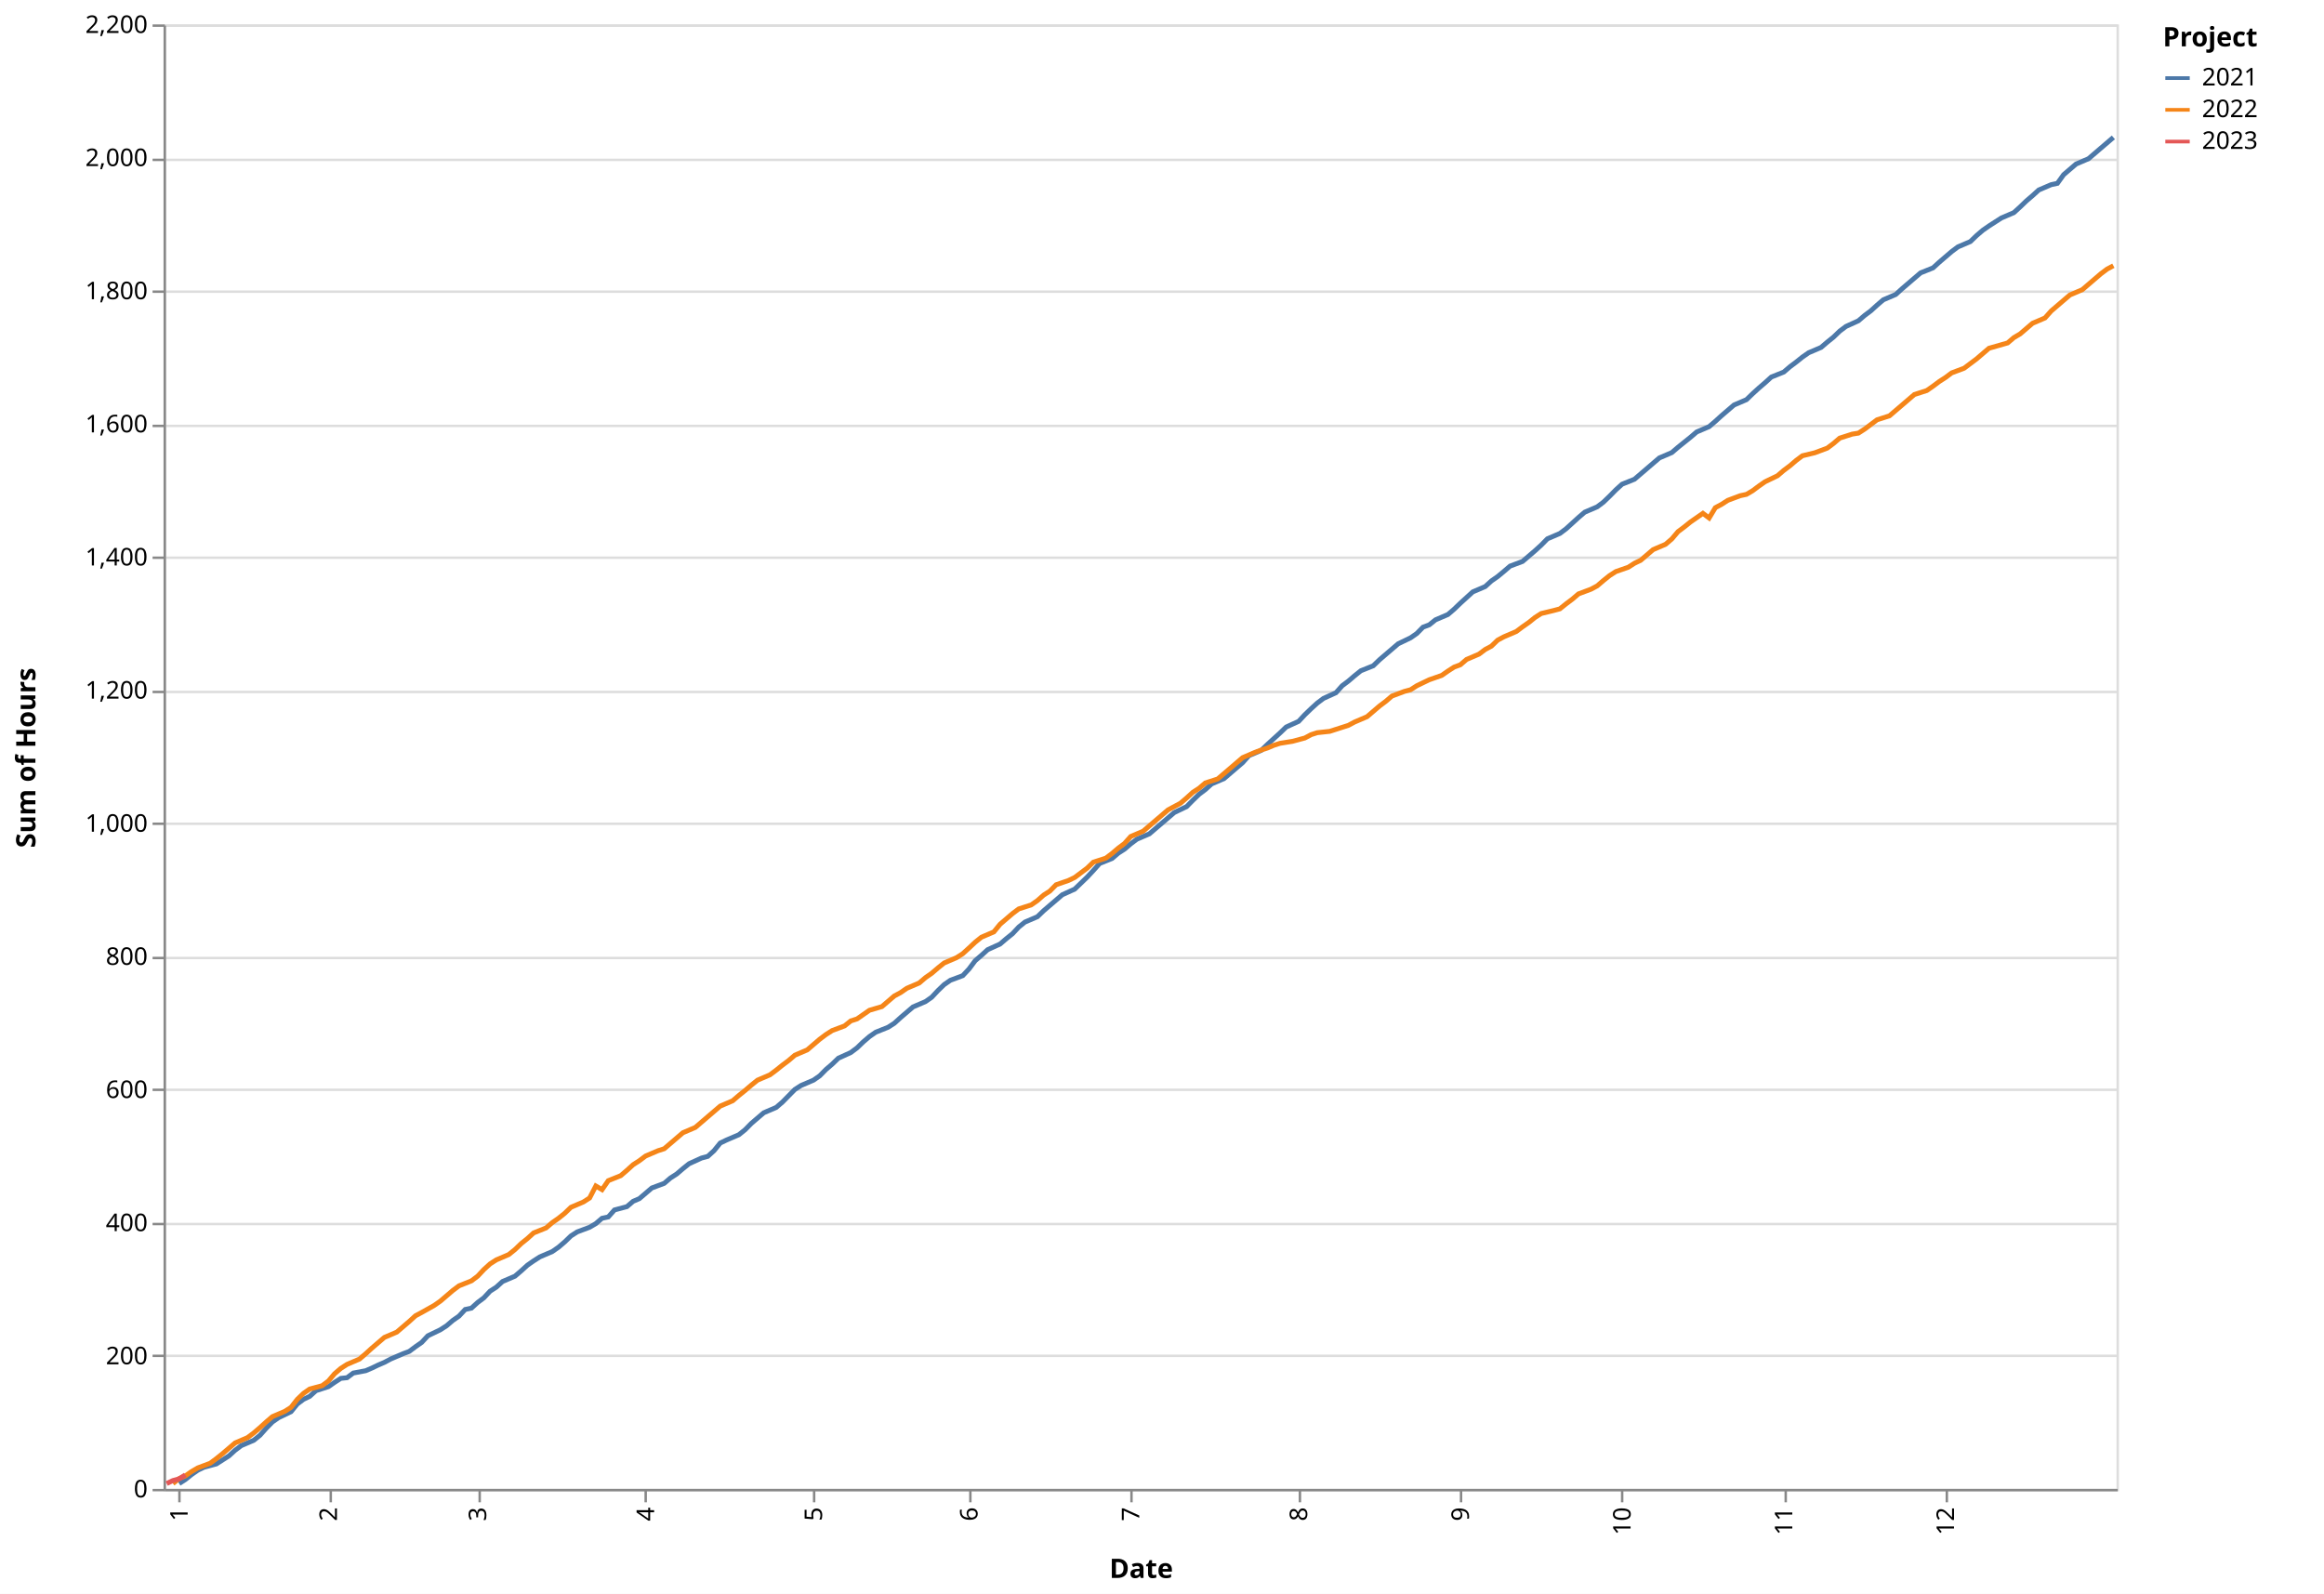
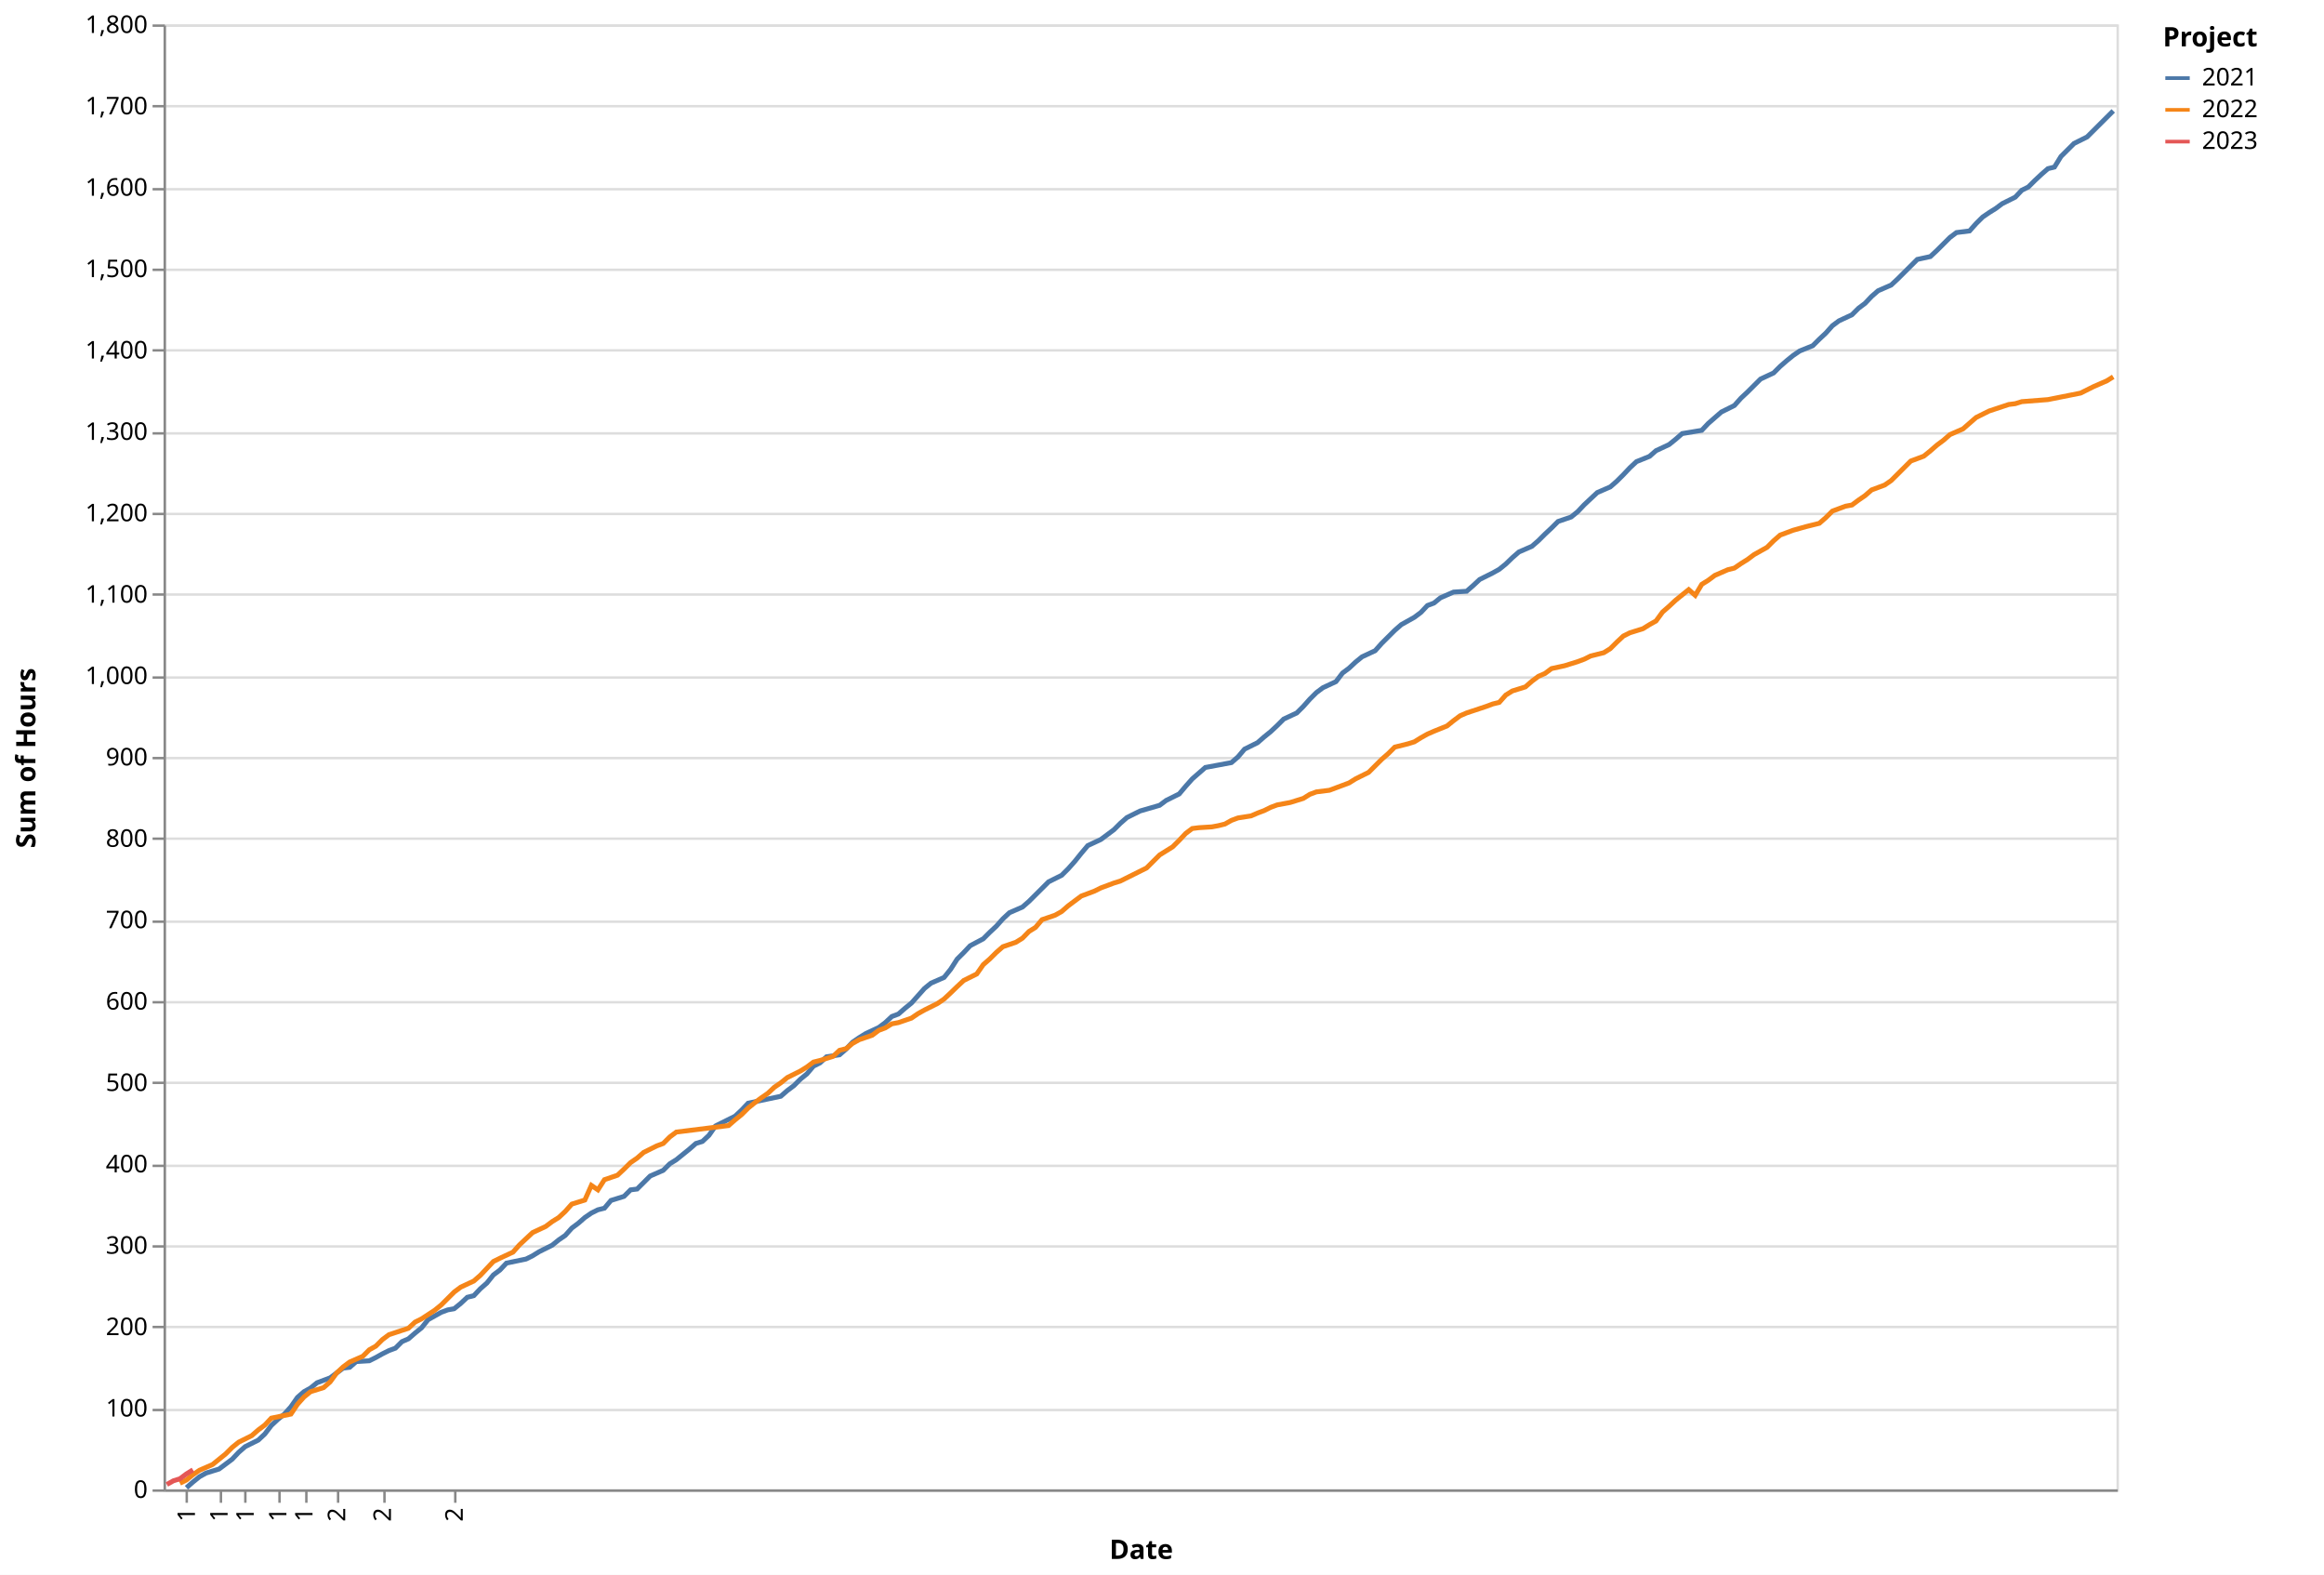
- <svg xmlns="http://www.w3.org/2000/svg" class="marks" width="952" height="653" viewBox="0 0 952 653" version="1.1">
-   <rect width="952" height="653" style="fill: white;" />
+ <svg xmlns="http://www.w3.org/2000/svg" class="marks" width="952" height="645" viewBox="0 0 952 645" version="1.1">
+   <rect width="952" height="645" style="fill: white;" />
  <g transform="translate(67,10)">
    <g class="mark-group role-frame root">
      <g transform="translate(0,0)">
        <path class="background" d="M0.5,0.5h800v600h-800Z" style="fill: none; stroke: #ddd;" />
        <g>
          <g class="mark-group role-axis">
            <g transform="translate(0.5,0.5)">
              <path class="background" d="M0,0h0v0h0Z" style="pointer-events: none; fill: none;" />
              <g>
                <g class="mark-rule role-axis-grid" style="pointer-events: none;">
                  <line transform="translate(0,600)" x2="800" y2="0" style="fill: none; stroke: #ddd; stroke-width: 1; opacity: 1;" />
-                   <line transform="translate(0,545)" x2="800" y2="0" style="fill: none; stroke: #ddd; stroke-width: 1; opacity: 1;" />
-                   <line transform="translate(0,491)" x2="800" y2="0" style="fill: none; stroke: #ddd; stroke-width: 1; opacity: 1;" />
-                   <line transform="translate(0,436)" x2="800" y2="0" style="fill: none; stroke: #ddd; stroke-width: 1; opacity: 1;" />
-                   <line transform="translate(0,382)" x2="800" y2="0" style="fill: none; stroke: #ddd; stroke-width: 1; opacity: 1;" />
-                   <line transform="translate(0,327)" x2="800" y2="0" style="fill: none; stroke: #ddd; stroke-width: 1; opacity: 1;" />
-                   <line transform="translate(0,273)" x2="800" y2="0" style="fill: none; stroke: #ddd; stroke-width: 1; opacity: 1;" />
-                   <line transform="translate(0,218)" x2="800" y2="0" style="fill: none; stroke: #ddd; stroke-width: 1; opacity: 1;" />
-                   <line transform="translate(0,164)" x2="800" y2="0" style="fill: none; stroke: #ddd; stroke-width: 1; opacity: 1;" />
-                   <line transform="translate(0,109)" x2="800" y2="0" style="fill: none; stroke: #ddd; stroke-width: 1; opacity: 1;" />
-                   <line transform="translate(0,55)" x2="800" y2="0" style="fill: none; stroke: #ddd; stroke-width: 1; opacity: 1;" />
+                   <line transform="translate(0,567)" x2="800" y2="0" style="fill: none; stroke: #ddd; stroke-width: 1; opacity: 1;" />
+                   <line transform="translate(0,533)" x2="800" y2="0" style="fill: none; stroke: #ddd; stroke-width: 1; opacity: 1;" />
+                   <line transform="translate(0,500)" x2="800" y2="0" style="fill: none; stroke: #ddd; stroke-width: 1; opacity: 1;" />
+                   <line transform="translate(0,467)" x2="800" y2="0" style="fill: none; stroke: #ddd; stroke-width: 1; opacity: 1;" />
+                   <line transform="translate(0,433)" x2="800" y2="0" style="fill: none; stroke: #ddd; stroke-width: 1; opacity: 1;" />
+                   <line transform="translate(0,400)" x2="800" y2="0" style="fill: none; stroke: #ddd; stroke-width: 1; opacity: 1;" />
+                   <line transform="translate(0,367)" x2="800" y2="0" style="fill: none; stroke: #ddd; stroke-width: 1; opacity: 1;" />
+                   <line transform="translate(0,333)" x2="800" y2="0" style="fill: none; stroke: #ddd; stroke-width: 1; opacity: 1;" />
+                   <line transform="translate(0,300)" x2="800" y2="0" style="fill: none; stroke: #ddd; stroke-width: 1; opacity: 1;" />
+                   <line transform="translate(0,267)" x2="800" y2="0" style="fill: none; stroke: #ddd; stroke-width: 1; opacity: 1;" />
+                   <line transform="translate(0,233)" x2="800" y2="0" style="fill: none; stroke: #ddd; stroke-width: 1; opacity: 1;" />
+                   <line transform="translate(0,200)" x2="800" y2="0" style="fill: none; stroke: #ddd; stroke-width: 1; opacity: 1;" />
+                   <line transform="translate(0,167)" x2="800" y2="0" style="fill: none; stroke: #ddd; stroke-width: 1; opacity: 1;" />
+                   <line transform="translate(0,133)" x2="800" y2="0" style="fill: none; stroke: #ddd; stroke-width: 1; opacity: 1;" />
+                   <line transform="translate(0,100)" x2="800" y2="0" style="fill: none; stroke: #ddd; stroke-width: 1; opacity: 1;" />
+                   <line transform="translate(0,67)" x2="800" y2="0" style="fill: none; stroke: #ddd; stroke-width: 1; opacity: 1;" />
+                   <line transform="translate(0,33)" x2="800" y2="0" style="fill: none; stroke: #ddd; stroke-width: 1; opacity: 1;" />
                  <line transform="translate(0,0)" x2="800" y2="0" style="fill: none; stroke: #ddd; stroke-width: 1; opacity: 1;" />
                </g>
              </g>
              <path class="foreground" d="" style="pointer-events: none; display: none; fill: none;" />
            </g>
          </g>
          <g class="mark-group role-axis">
            <g transform="translate(0.5,600.5)">
              <path class="background" d="M0,0h0v0h0Z" style="pointer-events: none; fill: none;" />
              <g>
                <g class="mark-rule role-axis-tick" style="pointer-events: none;">
-                   <line transform="translate(6,0)" x2="0" y2="5" style="fill: none; stroke: #888; stroke-width: 1; opacity: 1;" />
-                   <line transform="translate(68,0)" x2="0" y2="5" style="fill: none; stroke: #888; stroke-width: 1; opacity: 1;" />
-                   <line transform="translate(129,0)" x2="0" y2="5" style="fill: none; stroke: #888; stroke-width: 1; opacity: 1;" />
-                   <line transform="translate(197,0)" x2="0" y2="5" style="fill: none; stroke: #888; stroke-width: 1; opacity: 1;" />
-                   <line transform="translate(266,0)" x2="0" y2="5" style="fill: none; stroke: #888; stroke-width: 1; opacity: 1;" />
-                   <line transform="translate(330,0)" x2="0" y2="5" style="fill: none; stroke: #888; stroke-width: 1; opacity: 1;" />
-                   <line transform="translate(396,0)" x2="0" y2="5" style="fill: none; stroke: #888; stroke-width: 1; opacity: 1;" />
-                   <line transform="translate(465,0)" x2="0" y2="5" style="fill: none; stroke: #888; stroke-width: 1; opacity: 1;" />
-                   <line transform="translate(531,0)" x2="0" y2="5" style="fill: none; stroke: #888; stroke-width: 1; opacity: 1;" />
-                   <line transform="translate(597,0)" x2="0" y2="5" style="fill: none; stroke: #888; stroke-width: 1; opacity: 1;" />
-                   <line transform="translate(664,0)" x2="0" y2="5" style="fill: none; stroke: #888; stroke-width: 1; opacity: 1;" />
-                   <line transform="translate(730,0)" x2="0" y2="5" style="fill: none; stroke: #888; stroke-width: 1; opacity: 1;" />
+                   <line transform="translate(9,0)" x2="0" y2="5" style="fill: none; stroke: #888; stroke-width: 1; opacity: 1;" />
+                   <line transform="translate(23,0)" x2="0" y2="5" style="fill: none; stroke: #888; stroke-width: 1; opacity: 1;" />
+                   <line transform="translate(33,0)" x2="0" y2="5" style="fill: none; stroke: #888; stroke-width: 1; opacity: 1;" />
+                   <line transform="translate(47,0)" x2="0" y2="5" style="fill: none; stroke: #888; stroke-width: 1; opacity: 1;" />
+                   <line transform="translate(58,0)" x2="0" y2="5" style="fill: none; stroke: #888; stroke-width: 1; opacity: 1;" />
+                   <line transform="translate(71,0)" x2="0" y2="5" style="fill: none; stroke: #888; stroke-width: 1; opacity: 1;" />
+                   <line transform="translate(90,0)" x2="0" y2="5" style="fill: none; stroke: #888; stroke-width: 1; opacity: 1;" />
+                   <line transform="translate(119,0)" x2="0" y2="5" style="fill: none; stroke: #888; stroke-width: 1; opacity: 1;" />
                </g>
                <g class="mark-text role-axis-label" style="pointer-events: none;">
-                   <text text-anchor="end" transform="translate(6.369427,7) rotate(270) translate(0,3)" style="font-family: sans-serif; font-size: 10px; fill: #000; opacity: 1;">1</text>
-                   <text text-anchor="end" transform="translate(67.51592,7) rotate(270) translate(0,3)" style="font-family: sans-serif; font-size: 10px; fill: #000; opacity: 1;">2</text>
-                   <text text-anchor="end" transform="translate(128.6624,7) rotate(270) translate(0,3)" style="font-family: sans-serif; font-size: 10px; fill: #000; opacity: 1;">3</text>
-                   <text text-anchor="end" transform="translate(197.4522,7) rotate(270) translate(0,3)" style="font-family: sans-serif; font-size: 10px; fill: #000; opacity: 1;">4</text>
-                   <text text-anchor="end" transform="translate(266.242,7) rotate(270) translate(0,3)" style="font-family: sans-serif; font-size: 10px; fill: #000; opacity: 1;">5</text>
-                   <text text-anchor="end" transform="translate(329.9363,7) rotate(270) translate(0,3)" style="font-family: sans-serif; font-size: 10px; fill: #000; opacity: 1;">6</text>
-                   <text text-anchor="end" transform="translate(396.1783,7) rotate(270) translate(0,3)" style="font-family: sans-serif; font-size: 10px; fill: #000; opacity: 1;">7</text>
-                   <text text-anchor="end" transform="translate(464.9682,7) rotate(270) translate(0,3)" style="font-family: sans-serif; font-size: 10px; fill: #000; opacity: 1;">8</text>
-                   <text text-anchor="end" transform="translate(531.2102,7) rotate(270) translate(0,3)" style="font-family: sans-serif; font-size: 10px; fill: #000; opacity: 1;">9</text>
-                   <text text-anchor="end" transform="translate(597.4522,7) rotate(270) translate(0,3)" style="font-family: sans-serif; font-size: 10px; fill: #000; opacity: 1;">10</text>
-                   <text text-anchor="end" transform="translate(663.6943,7) rotate(270) translate(0,3)" style="font-family: sans-serif; font-size: 10px; fill: #000; opacity: 1;">11</text>
-                   <text text-anchor="end" transform="translate(729.9363,7) rotate(270) translate(0,3)" style="font-family: sans-serif; font-size: 10px; fill: #000; opacity: 1;">12</text>
+                   <text text-anchor="end" transform="translate(9.364548,7) rotate(270) translate(0,3)" style="font-family: sans-serif; font-size: 10px; fill: #000; opacity: 1;">1</text>
+                   <text text-anchor="end" transform="translate(22.74247,7) rotate(270) translate(0,3)" style="font-family: sans-serif; font-size: 10px; fill: #000; opacity: 1;">1</text>
+                   <text text-anchor="end" transform="translate(33.44482,7) rotate(270) translate(0,3)" style="font-family: sans-serif; font-size: 10px; fill: #000; opacity: 1;">1</text>
+                   <text text-anchor="end" transform="translate(46.82274,7) rotate(270) translate(0,3)" style="font-family: sans-serif; font-size: 10px; fill: #000; opacity: 1;">1</text>
+                   <text text-anchor="end" transform="translate(57.52508,7) rotate(270) translate(0,3)" style="font-family: sans-serif; font-size: 10px; fill: #000; opacity: 1;">1</text>
+                   <text text-anchor="end" transform="translate(70.90301,7) rotate(270) translate(0,3)" style="font-family: sans-serif; font-size: 10px; fill: #000; opacity: 1;">2</text>
+                   <text text-anchor="end" transform="translate(89.63211,7) rotate(270) translate(0,3)" style="font-family: sans-serif; font-size: 10px; fill: #000; opacity: 1;">2</text>
+                   <text text-anchor="end" transform="translate(119.0635,7) rotate(270) translate(0,3)" style="font-family: sans-serif; font-size: 10px; fill: #000; opacity: 1;">2</text>
                </g>
                <g class="mark-rule role-axis-domain" style="pointer-events: none;">
                  <line transform="translate(0,0)" x2="800" y2="0" style="fill: none; stroke: #888; stroke-width: 1; opacity: 1;" />
                </g>
                <g class="mark-text role-axis-title" style="pointer-events: none;">
-                   <text text-anchor="middle" transform="translate(400,36)" style="font-family: sans-serif; font-size: 11px; font-weight: bold; fill: #000; opacity: 1;">Date</text>
+                   <text text-anchor="middle" transform="translate(400,28)" style="font-family: sans-serif; font-size: 11px; font-weight: bold; fill: #000; opacity: 1;">Date</text>
                </g>
              </g>
              <path class="foreground" d="" style="pointer-events: none; display: none; fill: none;" />
            </g>
          </g>
          <g class="mark-group role-axis">
            <g transform="translate(0.5,0.5)">
              <path class="background" d="M0,0h0v0h0Z" style="pointer-events: none; fill: none;" />
              <g>
                <g class="mark-rule role-axis-tick" style="pointer-events: none;">
                  <line transform="translate(0,600)" x2="-5" y2="0" style="fill: none; stroke: #888; stroke-width: 1; opacity: 1;" />
-                   <line transform="translate(0,545)" x2="-5" y2="0" style="fill: none; stroke: #888; stroke-width: 1; opacity: 1;" />
-                   <line transform="translate(0,491)" x2="-5" y2="0" style="fill: none; stroke: #888; stroke-width: 1; opacity: 1;" />
-                   <line transform="translate(0,436)" x2="-5" y2="0" style="fill: none; stroke: #888; stroke-width: 1; opacity: 1;" />
-                   <line transform="translate(0,382)" x2="-5" y2="0" style="fill: none; stroke: #888; stroke-width: 1; opacity: 1;" />
-                   <line transform="translate(0,327)" x2="-5" y2="0" style="fill: none; stroke: #888; stroke-width: 1; opacity: 1;" />
-                   <line transform="translate(0,273)" x2="-5" y2="0" style="fill: none; stroke: #888; stroke-width: 1; opacity: 1;" />
-                   <line transform="translate(0,218)" x2="-5" y2="0" style="fill: none; stroke: #888; stroke-width: 1; opacity: 1;" />
-                   <line transform="translate(0,164)" x2="-5" y2="0" style="fill: none; stroke: #888; stroke-width: 1; opacity: 1;" />
-                   <line transform="translate(0,109)" x2="-5" y2="0" style="fill: none; stroke: #888; stroke-width: 1; opacity: 1;" />
-                   <line transform="translate(0,55)" x2="-5" y2="0" style="fill: none; stroke: #888; stroke-width: 1; opacity: 1;" />
+                   <line transform="translate(0,567)" x2="-5" y2="0" style="fill: none; stroke: #888; stroke-width: 1; opacity: 1;" />
+                   <line transform="translate(0,533)" x2="-5" y2="0" style="fill: none; stroke: #888; stroke-width: 1; opacity: 1;" />
+                   <line transform="translate(0,500)" x2="-5" y2="0" style="fill: none; stroke: #888; stroke-width: 1; opacity: 1;" />
+                   <line transform="translate(0,467)" x2="-5" y2="0" style="fill: none; stroke: #888; stroke-width: 1; opacity: 1;" />
+                   <line transform="translate(0,433)" x2="-5" y2="0" style="fill: none; stroke: #888; stroke-width: 1; opacity: 1;" />
+                   <line transform="translate(0,400)" x2="-5" y2="0" style="fill: none; stroke: #888; stroke-width: 1; opacity: 1;" />
+                   <line transform="translate(0,367)" x2="-5" y2="0" style="fill: none; stroke: #888; stroke-width: 1; opacity: 1;" />
+                   <line transform="translate(0,333)" x2="-5" y2="0" style="fill: none; stroke: #888; stroke-width: 1; opacity: 1;" />
+                   <line transform="translate(0,300)" x2="-5" y2="0" style="fill: none; stroke: #888; stroke-width: 1; opacity: 1;" />
+                   <line transform="translate(0,267)" x2="-5" y2="0" style="fill: none; stroke: #888; stroke-width: 1; opacity: 1;" />
+                   <line transform="translate(0,233)" x2="-5" y2="0" style="fill: none; stroke: #888; stroke-width: 1; opacity: 1;" />
+                   <line transform="translate(0,200)" x2="-5" y2="0" style="fill: none; stroke: #888; stroke-width: 1; opacity: 1;" />
+                   <line transform="translate(0,167)" x2="-5" y2="0" style="fill: none; stroke: #888; stroke-width: 1; opacity: 1;" />
+                   <line transform="translate(0,133)" x2="-5" y2="0" style="fill: none; stroke: #888; stroke-width: 1; opacity: 1;" />
+                   <line transform="translate(0,100)" x2="-5" y2="0" style="fill: none; stroke: #888; stroke-width: 1; opacity: 1;" />
+                   <line transform="translate(0,67)" x2="-5" y2="0" style="fill: none; stroke: #888; stroke-width: 1; opacity: 1;" />
+                   <line transform="translate(0,33)" x2="-5" y2="0" style="fill: none; stroke: #888; stroke-width: 1; opacity: 1;" />
                  <line transform="translate(0,0)" x2="-5" y2="0" style="fill: none; stroke: #888; stroke-width: 1; opacity: 1;" />
                </g>
                <g class="mark-text role-axis-label" style="pointer-events: none;">
                  <text text-anchor="end" transform="translate(-7,603)" style="font-family: sans-serif; font-size: 10px; fill: #000; opacity: 1;">0</text>
-                   <text text-anchor="end" transform="translate(-7,548.4545)" style="font-family: sans-serif; font-size: 10px; fill: #000; opacity: 1;">200</text>
-                   <text text-anchor="end" transform="translate(-7,493.9091)" style="font-family: sans-serif; font-size: 10px; fill: #000; opacity: 1;">400</text>
-                   <text text-anchor="end" transform="translate(-7,439.3636)" style="font-family: sans-serif; font-size: 10px; fill: #000; opacity: 1;">600</text>
-                   <text text-anchor="end" transform="translate(-7,384.8182)" style="font-family: sans-serif; font-size: 10px; fill: #000; opacity: 1;">800</text>
-                   <text text-anchor="end" transform="translate(-7,330.2727)" style="font-family: sans-serif; font-size: 10px; fill: #000; opacity: 1;">1,000</text>
-                   <text text-anchor="end" transform="translate(-7,275.7273)" style="font-family: sans-serif; font-size: 10px; fill: #000; opacity: 1;">1,200</text>
-                   <text text-anchor="end" transform="translate(-7,221.1818)" style="font-family: sans-serif; font-size: 10px; fill: #000; opacity: 1;">1,400</text>
-                   <text text-anchor="end" transform="translate(-7,166.6364)" style="font-family: sans-serif; font-size: 10px; fill: #000; opacity: 1;">1,600</text>
-                   <text text-anchor="end" transform="translate(-7,112.0909)" style="font-family: sans-serif; font-size: 10px; fill: #000; opacity: 1;">1,800</text>
-                   <text text-anchor="end" transform="translate(-7,57.54545)" style="font-family: sans-serif; font-size: 10px; fill: #000; opacity: 1;">2,000</text>
-                   <text text-anchor="end" transform="translate(-7,3)" style="font-family: sans-serif; font-size: 10px; fill: #000; opacity: 1;">2,200</text>
+                   <text text-anchor="end" transform="translate(-7,569.6667)" style="font-family: sans-serif; font-size: 10px; fill: #000; opacity: 1;">100</text>
+                   <text text-anchor="end" transform="translate(-7,536.3333)" style="font-family: sans-serif; font-size: 10px; fill: #000; opacity: 1;">200</text>
+                   <text text-anchor="end" transform="translate(-7,503)" style="font-family: sans-serif; font-size: 10px; fill: #000; opacity: 1;">300</text>
+                   <text text-anchor="end" transform="translate(-7,469.6667)" style="font-family: sans-serif; font-size: 10px; fill: #000; opacity: 1;">400</text>
+                   <text text-anchor="end" transform="translate(-7,436.3333)" style="font-family: sans-serif; font-size: 10px; fill: #000; opacity: 1;">500</text>
+                   <text text-anchor="end" transform="translate(-7,403)" style="font-family: sans-serif; font-size: 10px; fill: #000; opacity: 1;">600</text>
+                   <text text-anchor="end" transform="translate(-7,369.6667)" style="font-family: sans-serif; font-size: 10px; fill: #000; opacity: 1;">700</text>
+                   <text text-anchor="end" transform="translate(-7,336.3333)" style="font-family: sans-serif; font-size: 10px; fill: #000; opacity: 1;">800</text>
+                   <text text-anchor="end" transform="translate(-7,303)" style="font-family: sans-serif; font-size: 10px; fill: #000; opacity: 1;">900</text>
+                   <text text-anchor="end" transform="translate(-7,269.6667)" style="font-family: sans-serif; font-size: 10px; fill: #000; opacity: 1;">1,000</text>
+                   <text text-anchor="end" transform="translate(-7,236.3333)" style="font-family: sans-serif; font-size: 10px; fill: #000; opacity: 1;">1,100</text>
+                   <text text-anchor="end" transform="translate(-7,203)" style="font-family: sans-serif; font-size: 10px; fill: #000; opacity: 1;">1,200</text>
+                   <text text-anchor="end" transform="translate(-7,169.6667)" style="font-family: sans-serif; font-size: 10px; fill: #000; opacity: 1;">1,300</text>
+                   <text text-anchor="end" transform="translate(-7,136.3333)" style="font-family: sans-serif; font-size: 10px; fill: #000; opacity: 1;">1,400</text>
+                   <text text-anchor="end" transform="translate(-7,103)" style="font-family: sans-serif; font-size: 10px; fill: #000; opacity: 1;">1,500</text>
+                   <text text-anchor="end" transform="translate(-7,69.66667)" style="font-family: sans-serif; font-size: 10px; fill: #000; opacity: 1;">1,600</text>
+                   <text text-anchor="end" transform="translate(-7,36.33333)" style="font-family: sans-serif; font-size: 10px; fill: #000; opacity: 1;">1,700</text>
+                   <text text-anchor="end" transform="translate(-7,3)" style="font-family: sans-serif; font-size: 10px; fill: #000; opacity: 1;">1,800</text>
                </g>
                <g class="mark-rule role-axis-domain" style="pointer-events: none;">
                  <line transform="translate(0,600)" x2="0" y2="-600" style="fill: none; stroke: #888; stroke-width: 1; opacity: 1;" />
                </g>
                <g class="mark-text role-axis-title" style="pointer-events: none;">
                  <text text-anchor="middle" transform="translate(-51,300) rotate(-90) translate(0,-2)" style="font-family: sans-serif; font-size: 11px; font-weight: bold; fill: #000; opacity: 1;">Sum of Hours</text>
                </g>
              </g>
              <path class="foreground" d="" style="pointer-events: none; display: none; fill: none;" />
            </g>
          </g>
          <g class="mark-group role-scope pathgroup">
            <g transform="translate(0,0)">
              <path class="background" d="M0,0h800v600h-800Z" style="fill: none;" />
              <g>
                <g class="mark-line role-mark marks">
-                   <path d="M6.369,597.818L8.917,596.182L11.465,594.136L14.013,592.364L16.561,591.136L21.656,589.773L24.204,588.136L26.752,586.5L29.299,584.182L31.847,582.273L36.943,580.091L39.49,578.045L42.038,575.182L44.586,572.591L47.134,570.818L52.229,568.364L54.777,565.227L57.325,563.318L59.873,562.091L62.42,559.773L67.516,558.136L70.064,556.364L72.611,554.727L75.159,554.455L77.707,552.545L82.803,551.591L85.35,550.5L87.898,549.273L90.446,548.182L92.994,546.818L98.089,544.636L100.637,543.682L103.185,541.773L105.732,540L108.28,537.273L113.376,534.818L115.924,533.182L118.471,531L121.019,529.227L123.567,526.5L126.115,525.955L128.662,523.636L131.21,521.727L133.758,519L136.306,517.364L138.854,515.045L143.949,512.864L146.497,510.682L149.045,508.364L151.592,506.591L154.14,504.955L159.236,502.773L161.783,501L164.331,498.818L166.879,496.364L169.427,494.727L174.522,492.818L177.07,491.318L179.618,489.136L182.166,488.591L184.713,485.727L189.809,484.364L192.357,482.182L194.904,481.091L197.452,478.909L200,476.727L205.096,474.818L207.643,472.636L210.191,471L212.739,468.818L215.287,466.773L220.382,464.455L222.93,463.773L225.478,461.455L228.025,458.318L230.573,457.091L235.669,454.909L238.217,452.864L240.764,450.273L243.312,448.091L245.86,445.909L250.955,443.727L253.503,441.545L256.051,438.955L258.599,436.364L261.146,434.727L266.242,432.545L268.79,430.773L271.338,428.182L273.885,426L276.433,423.545L281.529,421.227L284.076,419.318L286.624,416.864L289.172,414.682L291.72,412.909L296.815,410.864L299.363,409.227L301.911,406.909L304.459,404.727L307.006,402.545L312.102,400.364L314.65,398.591L317.197,395.864L319.745,393.409L322.293,391.636L327.389,389.727L329.936,387L332.484,383.591L335.032,381.409L337.58,379.091L342.675,376.773L345.223,374.591L347.771,372.545L350.318,369.818L352.866,367.773L357.962,365.591L360.51,363.136L363.057,360.955L365.605,358.773L368.153,356.591L373.248,354.273L375.796,351.818L378.344,349.364L380.892,346.636L383.439,343.773L388.535,341.727L391.083,339.545L393.631,337.909L396.178,335.727L398.726,333.818L403.822,331.636L406.369,329.455L408.917,327.273L411.465,325.091L414.013,322.909L419.108,320.455L421.656,317.864L424.204,315.409L426.752,313.5L429.299,311.182L434.395,309L436.943,306.818L439.49,304.636L442.038,302.455L444.586,299.591L449.682,297.409L452.229,294.955L454.777,292.636L457.325,290.318L459.873,287.864L464.968,285.545L467.516,282.818L470.064,280.364L472.611,278.045L475.159,276.136L480.255,273.818L482.803,270.955L485.35,269.045L487.898,266.864L490.446,264.818L495.541,262.773L498.089,260.318L500.637,258.136L503.185,255.955L505.732,253.773L510.828,251.318L513.376,249.545L515.924,246.955L518.471,246L521.019,243.955L526.115,241.773L528.662,239.591L531.21,237.136L533.758,234.818L536.306,232.5L541.401,230.318L543.949,228L546.497,226.227L549.045,224.114L551.592,221.932L556.688,220.023L559.236,217.841L561.783,215.659L564.331,213.341L566.879,210.75L571.975,208.568L574.522,206.659L577.07,204.341L579.618,202.023L582.166,199.841L587.261,197.659L589.809,195.75L592.357,193.295L594.904,190.705L597.452,188.386L602.548,186.341L605.096,184.159L607.643,181.977L610.191,179.795L612.739,177.614L617.834,175.432L620.382,173.25L622.93,171.205L625.478,169.159L628.025,166.977L633.121,164.795L635.669,162.614L638.217,160.295L640.764,158.114L643.312,155.932L648.408,153.75L650.955,151.295L653.503,148.977L656.051,146.795L658.599,144.477L663.694,142.432L666.242,140.25L668.79,138.341L671.338,136.295L673.885,134.523L678.981,132.341L681.529,130.159L684.076,128.114L686.624,125.659L689.172,123.75L694.268,121.432L696.815,119.25L699.363,117.341L701.911,115.023L704.459,112.841L709.554,110.659L712.102,108.341L714.65,106.159L717.197,103.977L719.745,101.795L724.841,99.75L727.389,97.432L729.936,95.25L732.484,93.068L735.032,91.159L740.127,88.977L742.675,86.523L745.223,84.341L747.771,82.568L750.318,80.932L752.866,79.295L757.962,77.114L760.51,74.795L763.057,72.341L765.605,70.159L768.153,67.841L773.248,65.659L775.796,65.114L778.344,61.568L780.892,59.386L783.439,57.205L788.535,55.023L791.083,52.841L793.631,50.659L796.178,48.477L798.726,46.295" style="fill: none; stroke: #4c78a8; stroke-width: 2;" />
+                   <path d="M9.365,599.333L12.04,597L14.716,594.833L17.391,593.333L22.742,591.667L25.418,589.667L28.094,587.667L30.769,584.833L33.445,582.5L38.796,579.833L41.472,577.333L44.147,573.833L46.823,571.333L49.498,569.167L52.174,566.167L54.849,562.333L57.525,560L60.201,558.5L62.876,556.333L68.227,554.333L70.903,552.333L73.579,550.333L76.254,550L78.93,547.667L84.281,547.333L86.957,546L89.632,544.5L92.308,543.167L94.983,542.167L97.659,539.5L100.334,538.333L103.01,536L105.686,533.833L108.361,530.5L113.712,527.5L116.388,526.5L119.064,526L121.739,523.833L124.415,521.333L127.09,520.667L129.766,517.833L132.441,515.5L135.117,512.167L137.793,510.167L140.468,507.333L148.495,505.667L151.171,504.333L153.846,502.667L159.197,500L161.873,497.833L164.548,496L167.224,493L169.9,491L172.575,488.667L175.251,486.833L177.926,485.5L180.602,484.833L183.278,481.667L188.629,480L191.304,477.333L193.98,477L196.656,474.333L199.331,471.667L204.682,469.333L207.358,466.667L210.033,465L212.709,462.833L215.385,460.667L218.06,458.333L220.736,457.5L223.411,455L226.087,451.167L228.763,449.833L234.114,447.167L236.789,444.667L239.465,441.833L252.843,439L255.518,436.667L258.194,434.667L260.87,432L263.545,429.833L266.221,426.667L268.896,425.333L271.572,422.833L276.923,422L279.599,419.667L282.274,416.833L284.95,415L287.625,413.333L292.977,410.833L295.652,408.833L298.328,406.333L301.003,405.333L303.679,403L306.355,400.833L309.03,397.833L311.706,394.833L314.381,392.667L319.732,390.333L322.408,387L325.084,382.833L327.759,380.167L330.435,377.333L335.786,374.5L338.462,371.833L341.137,369.333L343.813,366.333L346.488,363.833L351.839,361.5L354.515,359.167L357.191,356.5L359.866,353.833L362.542,351.167L367.893,348.5L370.569,345.833L373.244,342.833L375.92,339.5L378.595,336.333L383.946,333.833L386.622,331.833L389.298,329.833L391.973,327.167L394.649,324.833L400,322.167L408.027,319.833L410.702,317.833L416.054,315.167L418.729,312L421.405,309L424.08,306.667L426.756,304.333L437.458,302.333L440.134,300L442.809,296.833L448.161,294.167L450.836,291.833L453.512,289.667L456.187,287.167L458.863,284.5L464.214,282L466.89,279.333L469.565,276.333L472.241,273.667L474.916,271.667L480.268,269.167L482.943,265.667L485.619,263.667L488.294,261.167L490.97,259L496.321,256.5L498.997,253.5L501.672,250.833L504.348,248.167L507.023,245.833L512.375,242.833L515.05,240.833L517.726,238L520.401,237L523.077,234.833L528.428,232.5L533.779,232.167L536.455,229.833L539.13,227.333L544.482,224.667L547.157,223.167L549.833,221L552.508,218.417L555.184,216.083L560.535,213.75L563.211,211.417L565.886,208.75L568.562,206.25L571.237,203.583L576.589,201.75L579.264,199.583L581.94,196.75L584.615,194.25L587.291,191.75L592.642,189.417L595.318,187.083L597.993,184.417L600.669,181.583L603.344,179.083L608.696,176.917L611.371,174.583L616.722,172.083L619.398,169.917L622.074,167.583L630.1,166.25L632.776,163.417L635.452,161.083L638.127,158.75L643.478,156.083L646.154,153.083L648.829,150.583L651.505,147.917L654.181,145.25L659.532,142.75L662.207,140.083L664.883,137.75L667.559,135.583L670.234,133.75L675.585,131.583L678.261,128.917L680.936,126.417L683.612,123.417L686.288,121.417L691.639,118.917L694.314,116.25L696.99,114.25L699.666,111.417L702.341,109.083L707.692,106.75L710.368,104.25L713.043,101.583L715.719,98.917L718.395,96.25L723.746,95.083L726.421,92.583L729.097,89.917L731.773,87.25L734.448,85.25L739.799,84.583L742.475,81.583L745.151,78.917L747.826,77.083L750.502,75.417L753.177,73.417L758.528,70.75L761.204,67.917L763.88,66.583L766.555,63.917L769.231,61.417L771.906,59.083L774.582,58.417L777.258,54.083L779.933,51.417L782.609,48.75L787.96,46.083L790.635,43.417L793.311,40.75L795.987,38.083L798.662,35.417" style="fill: none; stroke: #4c78a8; stroke-width: 2;" />
                </g>
              </g>
              <path class="foreground" d="" style="display: none; fill: none;" />
            </g>
            <g transform="translate(0,0)">
              <path class="background" d="M0,0h800v600h-800Z" style="fill: none;" />
              <g>
                <g class="mark-line role-mark marks">
-                   <path d="M3.822,597.818L6.369,595.773L8.917,594.682L11.465,592.909L14.013,591.409L19.108,589.5L21.656,587.591L24.204,585.545L26.752,583.364L29.299,581.182L34.395,579L36.943,577.091L39.49,574.909L42.038,572.591L44.586,570.409L49.682,568.227L52.229,566.591L54.777,563.318L57.325,560.864L59.873,559.091L64.968,557.727L67.516,555.818L70.064,552.818L72.611,550.636L75.159,549L80.255,546.818L82.803,544.636L85.35,542.318L87.898,540.136L90.446,537.955L95.541,535.773L98.089,533.591L100.637,531.409L103.185,529.091L105.732,527.727L110.828,524.864L113.376,523.091L115.924,520.909L118.471,518.727L121.019,516.818L126.115,514.773L128.662,512.864L131.21,510.136L133.758,507.818L136.306,506.182L141.401,504L143.949,501.955L146.497,499.5L149.045,497.455L151.592,495.136L156.688,493.091L159.236,490.909L161.783,489.136L164.331,487.091L166.879,484.636L171.975,482.455L174.522,480.818L177.07,475.909L179.618,477.409L182.166,473.727L187.261,471.682L189.809,469.5L192.357,467.182L194.904,465.545L197.452,463.636L202.548,461.455L205.096,460.636L207.643,458.455L210.191,456.273L212.739,454.091L217.834,451.909L220.382,449.727L222.93,447.545L225.478,445.364L228.025,443.182L233.121,441L235.669,438.818L238.217,436.773L240.764,434.591L243.312,432.545L248.408,430.364L250.955,428.455L253.503,426.409L256.051,424.5L258.599,422.318L263.694,420.136L266.242,417.955L268.79,415.773L271.338,413.864L273.885,412.227L278.981,410.318L281.529,408.273L284.076,407.455L286.624,405.682L289.172,403.909L294.268,402.409L296.815,400.227L299.363,398.045L301.911,396.682L304.459,394.909L309.554,392.727L312.102,390.545L314.65,388.773L317.197,386.591L319.745,384.545L324.841,382.364L327.389,380.727L329.936,378.409L332.484,376.023L335.032,373.977L340.127,371.795L342.675,368.659L345.223,366.477L347.771,364.295L350.318,362.386L355.414,360.75L357.962,358.977L360.51,356.727L363.057,355.091L365.605,352.5L370.701,350.727L373.248,349.5L375.796,347.591L378.344,345.682L380.892,343.227L385.987,341.591L388.535,339.682L391.083,337.5L393.631,335.591L396.178,332.727L401.274,330.545L403.822,328.364L406.369,326.182L408.917,324L411.465,321.818L416.561,319.091L419.108,316.909L421.656,314.591L424.204,312.955L426.752,310.773L431.847,309.136L434.395,306.955L436.943,304.773L439.49,302.591L442.038,300.409L447.134,298.227L449.682,297.273L452.229,296.455L454.777,295.364L457.325,294.545L462.42,293.727L467.516,292.364L470.064,291L472.611,290.182L477.707,289.636L480.255,288.818L482.803,288L485.35,287.182L487.898,285.818L492.994,283.636L495.541,281.455L498.089,279.273L500.637,277.364L503.185,275.182L508.28,273.273L510.828,272.591L513.376,270.955L515.924,269.727L518.471,268.5L523.567,266.727L526.115,264.955L528.662,263.318L531.21,262.364L533.758,260.182L538.854,258L541.401,256.091L543.949,254.727L546.497,252.273L549.045,250.909L554.14,248.727L556.688,246.818L559.236,245.045L561.783,243L564.331,241.364L569.427,240.136L571.975,239.455L574.522,237.409L577.07,235.5L579.618,233.318L584.713,231.409L587.261,230.045L589.809,227.864L592.357,225.818L594.904,224.182L600,222.409L602.548,220.773L605.096,219.545L607.643,217.364L610.191,215.182L615.287,213L617.834,210.818L620.382,207.818L622.93,205.909L625.478,203.864L630.573,200.318L633.121,202.227L635.669,198L638.217,196.636L640.764,195L645.86,193.091L648.408,192.545L650.955,191.045L653.503,189.136L656.051,187.364L661.146,184.909L663.694,182.727L666.242,180.818L668.79,178.636L671.338,176.727L676.433,175.5L681.529,173.591L684.076,171.682L686.624,169.5L691.72,167.864L694.268,167.455L696.815,165.818L699.363,163.909L701.911,162L707.006,160.364L709.554,158.182L712.102,156L714.65,153.818L717.197,151.636L722.293,150L724.841,148.227L727.389,146.318L729.936,144.682L732.484,142.773L737.58,140.864L740.127,138.955L742.675,137.045L745.223,134.864L747.771,132.682L755.414,130.5L757.962,128.318L760.51,126.818L763.057,124.636L765.605,122.455L770.701,120.273L773.248,117.409L775.796,115.227L778.344,113.045L780.892,110.864L785.987,108.682L788.535,106.5L791.083,104.318L793.631,102.136L796.178,100.227L798.726,98.864" style="fill: none; stroke: #f58518; stroke-width: 2;" />
+                   <path d="M6.689,597.5L9.365,596.167L12.04,594L14.716,592.167L20.067,589.833L22.742,587.667L25.418,585.5L28.094,582.833L30.769,580.667L36.12,578L38.796,575.667L41.472,573.667L44.147,570.833L52.174,569.167L54.849,565.167L57.525,562.167L60.201,560L65.552,558.333L68.227,556L70.903,552.333L73.579,549.833L76.254,547.833L81.605,545.5L84.281,542.833L86.957,541.333L89.632,538.667L92.308,536.667L100.334,534L103.01,531.5L105.686,530.167L111.037,526.667L113.712,524.5L116.388,521.833L119.064,519.167L121.739,517.167L127.09,514.667L129.766,512.333L132.441,509.5L135.117,506.667L137.793,505.333L143.144,502.833L145.819,499.833L148.495,497.333L151.171,494.833L156.522,492.333L159.197,490.333L161.873,488.667L164.548,486.167L167.224,483.167L172.575,481.5L175.251,475.5L177.926,477.333L180.602,473.167L185.953,471.333L188.629,468.833L191.304,466.167L193.98,464.333L196.656,462L202.007,459.333L204.682,458.333L207.358,455.667L210.033,453.667L231.438,451L234.114,448.667L236.789,446.5L239.465,443.833L242.14,441.667L244.816,439.667L247.492,437.833L250.167,435.333L252.843,433.5L255.518,431.333L260.87,428.667L263.545,427L266.221,425L268.896,424.333L274.247,422.667L276.923,420.167L279.599,419.5L282.274,417.333L284.95,415.833L290.301,414L292.977,412L295.652,411L298.328,409.333L301.003,408.833L306.355,407L309.03,405.167L311.706,403.667L317.057,401L319.732,399.167L322.408,396.667L325.084,394.083L327.759,391.583L333.11,388.917L335.786,385.083L338.462,382.75L341.137,380.083L343.813,377.75L349.164,375.917L351.839,374.25L354.515,371.5L357.191,369.833L359.866,366.667L365.217,364.833L367.893,363.333L370.569,361L373.244,359L375.92,357L381.271,355L383.946,353.667L389.298,351.667L391.973,350.833L397.324,348.167L402.676,345.5L405.351,342.833L408.027,340.167L413.378,336.833L416.054,334.167L418.729,331.333L421.405,329.333L424.08,329L429.431,328.667L432.107,328.167L434.783,327.5L437.458,326L440.134,325L445.485,324.167L448.161,323L450.836,322L453.512,320.667L456.187,319.667L461.538,318.667L466.89,317L469.565,315.333L472.241,314.333L477.592,313.667L480.268,312.667L482.943,311.667L485.619,310.667L488.294,309L493.645,306.333L496.321,303.667L498.997,301L501.672,298.667L504.348,296L509.699,294.667L512.375,293.833L515.05,292.167L517.726,290.667L520.401,289.5L525.753,287.333L528.428,285.167L531.104,283.167L533.779,282L541.806,279.333L544.482,278.333L547.157,277.667L549.833,274.667L552.508,273L557.86,271.333L560.535,269L563.211,267L565.886,265.833L568.562,263.833L573.913,262.667L576.589,261.833L579.264,261L581.94,260L584.615,258.667L589.967,257.333L592.642,255.667L595.318,253L597.993,250.5L600.669,249.167L606.02,247.5L608.696,245.833L611.371,244.333L614.047,240.667L616.722,238.333L619.398,235.833L624.749,231.5L627.425,233.833L630.1,229.333L632.776,227.667L635.452,225.667L640.803,223.333L643.478,222.667L646.154,220.833L648.829,219.167L651.505,217.167L656.856,214.167L659.532,211.5L662.207,209.167L667.559,207.167L672.91,205.667L678.261,204.333L680.936,202L683.612,199.333L688.963,197.333L691.639,196.833L694.314,194.833L696.99,193L699.666,190.667L705.017,188.667L707.692,186.833L710.368,184.167L713.043,181.5L715.719,178.833L721.07,176.833L723.746,174.667L726.421,172.333L729.097,170.333L731.773,168L737.124,165.667L739.799,163.333L742.475,161L747.826,158.333L755.853,155.667L758.528,155.333L761.204,154.5L771.906,153.667L785.284,151L790.635,148.333L795.987,146L798.662,144.333" style="fill: none; stroke: #f58518; stroke-width: 2;" />
                </g>
              </g>
              <path class="foreground" d="" style="display: none; fill: none;" />
            </g>
            <g transform="translate(0,0)">
              <path class="background" d="M0,0h800v600h-800Z" style="fill: none;" />
              <g>
                <g class="mark-line role-mark marks">
-                   <path d="M1.274,597.818L3.822,596.591L6.369,595.909L8.917,594.273" style="fill: none; stroke: #e45756; stroke-width: 2;" />
+                   <path d="M1.338,598L4.013,596.5L6.689,595.667L9.365,593.667L12.04,592" style="fill: none; stroke: #e45756; stroke-width: 2;" />
                </g>
              </g>
              <path class="foreground" d="" style="display: none; fill: none;" />
            </g>
          </g>
          <g class="mark-group role-legend">
            <g transform="translate(819,0)">
              <path class="background" d="M0,0h61v53h-61Z" style="pointer-events: none; fill: none;" />
              <g>
                <g class="mark-group role-legend-entry">
                  <g transform="translate(0,16)">
                    <path class="background" d="M0,0h0v0h0Z" style="pointer-events: none; fill: none;" />
                    <g>
                      <g class="mark-group role-scope">
                        <g transform="translate(0,0)">
                          <path class="background" d="M0,0h48v11h-48Z" style="pointer-events: none; fill: none; opacity: 1;" />
                          <g>
                            <g class="mark-symbol role-legend-symbol" style="pointer-events: none;">
                              <path transform="translate(6,6)" d="M-5,0L5,0" style="fill: none; stroke: #4c78a8; stroke-width: 1.5; opacity: 1;" />
                            </g>
                            <g class="mark-text role-legend-label" style="pointer-events: none;">
                              <text text-anchor="start" transform="translate(16,9)" style="font-family: sans-serif; font-size: 10px; fill: #000; opacity: 1;">2021</text>
                            </g>
                          </g>
                          <path class="foreground" d="" style="pointer-events: none; display: none; fill: none;" />
                        </g>
                        <g transform="translate(0,13)">
                          <path class="background" d="M0,0h48v11h-48Z" style="pointer-events: none; fill: none; opacity: 1;" />
                          <g>
                            <g class="mark-symbol role-legend-symbol" style="pointer-events: none;">
                              <path transform="translate(6,6)" d="M-5,0L5,0" style="fill: none; stroke: #f58518; stroke-width: 1.5; opacity: 1;" />
                            </g>
                            <g class="mark-text role-legend-label" style="pointer-events: none;">
                              <text text-anchor="start" transform="translate(16,9)" style="font-family: sans-serif; font-size: 10px; fill: #000; opacity: 1;">2022</text>
                            </g>
                          </g>
                          <path class="foreground" d="" style="pointer-events: none; display: none; fill: none;" />
                        </g>
                        <g transform="translate(0,26)">
                          <path class="background" d="M0,0h48v11h-48Z" style="pointer-events: none; fill: none; opacity: 1;" />
                          <g>
                            <g class="mark-symbol role-legend-symbol" style="pointer-events: none;">
                              <path transform="translate(6,6)" d="M-5,0L5,0" style="fill: none; stroke: #e45756; stroke-width: 1.5; opacity: 1;" />
                            </g>
                            <g class="mark-text role-legend-label" style="pointer-events: none;">
                              <text text-anchor="start" transform="translate(16,9)" style="font-family: sans-serif; font-size: 10px; fill: #000; opacity: 1;">2023</text>
                            </g>
                          </g>
                          <path class="foreground" d="" style="pointer-events: none; display: none; fill: none;" />
                        </g>
                      </g>
                    </g>
                    <path class="foreground" d="" style="pointer-events: none; display: none; fill: none;" />
                  </g>
                </g>
                <g class="mark-text role-legend-title" style="pointer-events: none;">
                  <text text-anchor="start" transform="translate(0,9)" style="font-family: sans-serif; font-size: 11px; font-weight: bold; fill: #000; opacity: 1;">Project</text>
                </g>
              </g>
              <path class="foreground" d="" style="pointer-events: none; display: none; fill: none;" />
            </g>
          </g>
        </g>
        <path class="foreground" d="" style="display: none; fill: none;" />
      </g>
    </g>
  </g>
</svg>
